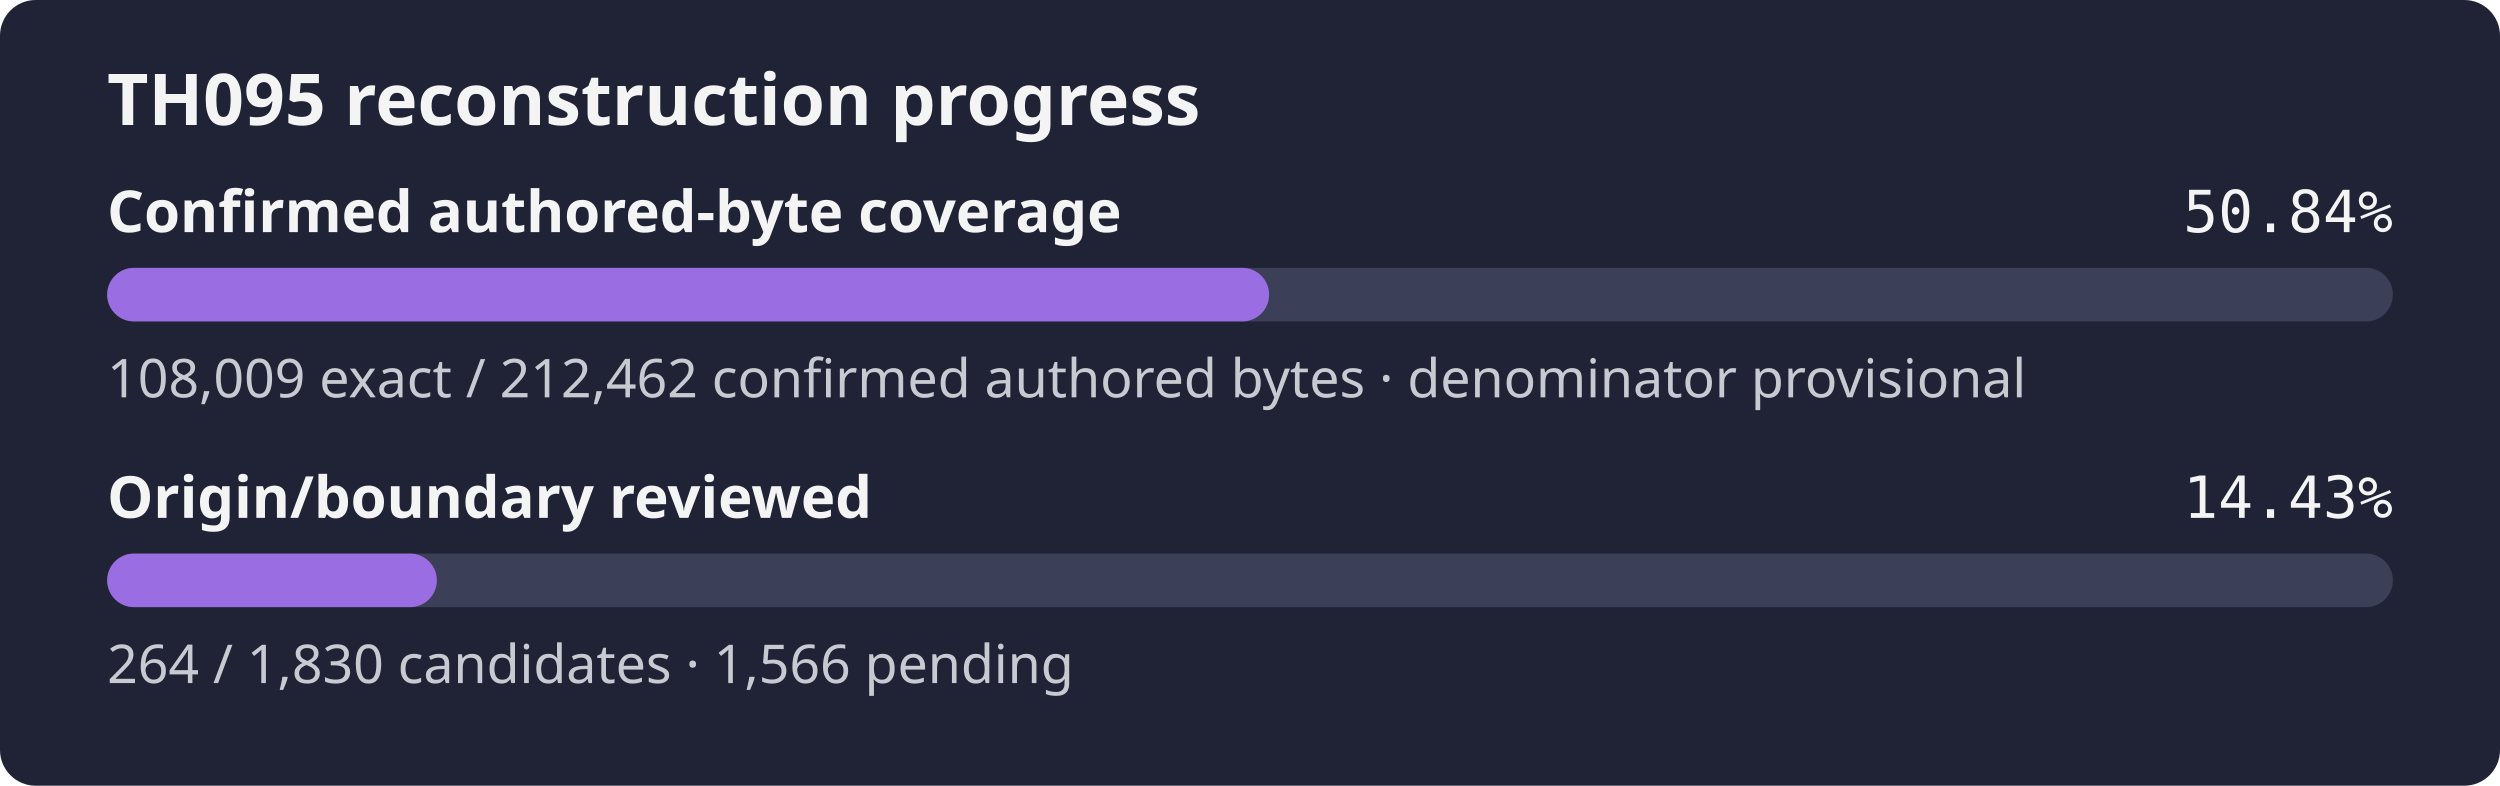
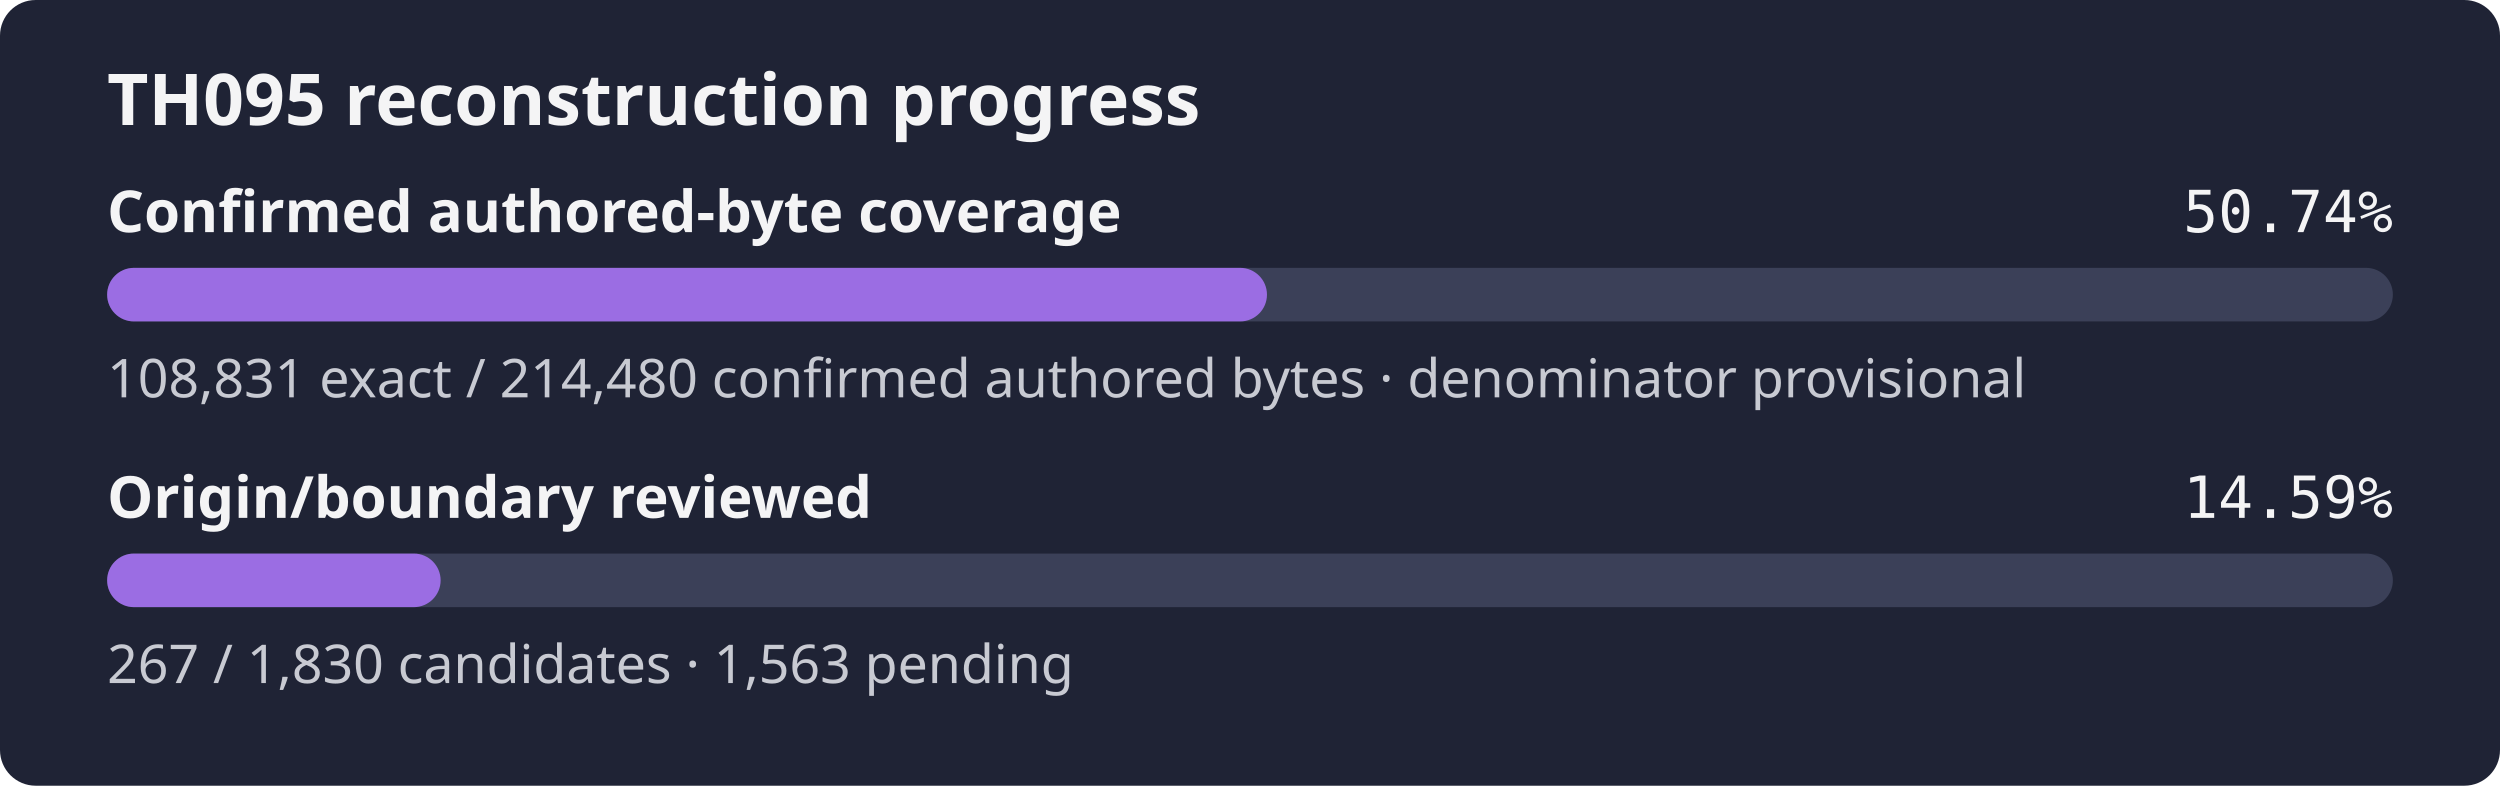
- <svg xmlns="http://www.w3.org/2000/svg" width="560" height="176" role="img" aria-label="TH095 reconstruction progress: 50.84% of the confirmed authored-byte set is exact, origin review 14.43%">
+ <svg xmlns="http://www.w3.org/2000/svg" width="560" height="176" role="img" aria-label="TH095 reconstruction progress: 50.74% of the confirmed authored-byte set is exact, origin review 14.59%">
  <rect width="560" height="176" rx="8" fill="#1f2335" />
  <text x="24" y="28" fill="#f4f4f5" font-family="sans-serif" font-size="16" font-weight="600">TH095 reconstruction progress</text>
  <text x="24" y="52" fill="#f4f4f5" font-family="sans-serif" font-size="13" font-weight="600">Confirmed authored-byte coverage</text>
-   <text x="536" y="52" fill="#f4f4f5" text-anchor="end" font-family="monospace" font-size="13">50.84%</text>
+   <text x="536" y="52" fill="#f4f4f5" text-anchor="end" font-family="monospace" font-size="13">50.74%</text>
  <rect x="24" y="60" width="512" height="12" rx="6" fill="#3b4058" />
-   <rect x="24" y="60" width="260.28" height="12" rx="6" fill="#9b6de3" />
-   <text x="24" y="89" fill="#c8cad2" font-family="sans-serif" font-size="12">108,009 exact / 212,462 confirmed authored bytes · denominator provisional</text>
+   <rect x="24" y="60" width="259.80" height="12" rx="6" fill="#9b6de3" />
+   <text x="24" y="89" fill="#c8cad2" font-family="sans-serif" font-size="12">108,831 exact / 214,480 confirmed authored bytes · denominator provisional</text>
  <text x="24" y="116" fill="#f4f4f5" font-family="sans-serif" font-size="13" font-weight="600">Origin/boundary reviewed</text>
-   <text x="536" y="116" fill="#f4f4f5" text-anchor="end" font-family="monospace" font-size="13">14.43%</text>
+   <text x="536" y="116" fill="#f4f4f5" text-anchor="end" font-family="monospace" font-size="13">14.59%</text>
  <rect x="24" y="124" width="512" height="12" rx="6" fill="#3b4058" />
-   <rect x="24" y="124" width="73.86" height="12" rx="6" fill="#9b6de3" />
-   <text x="24" y="153" fill="#c8cad2" font-family="sans-serif" font-size="12">264 / 1,830 candidates · 1,566 pending</text>
+   <rect x="24" y="124" width="74.70" height="12" rx="6" fill="#9b6de3" />
+   <text x="24" y="153" fill="#c8cad2" font-family="sans-serif" font-size="12">267 / 1,830 candidates · 1,563 pending</text>
</svg>
